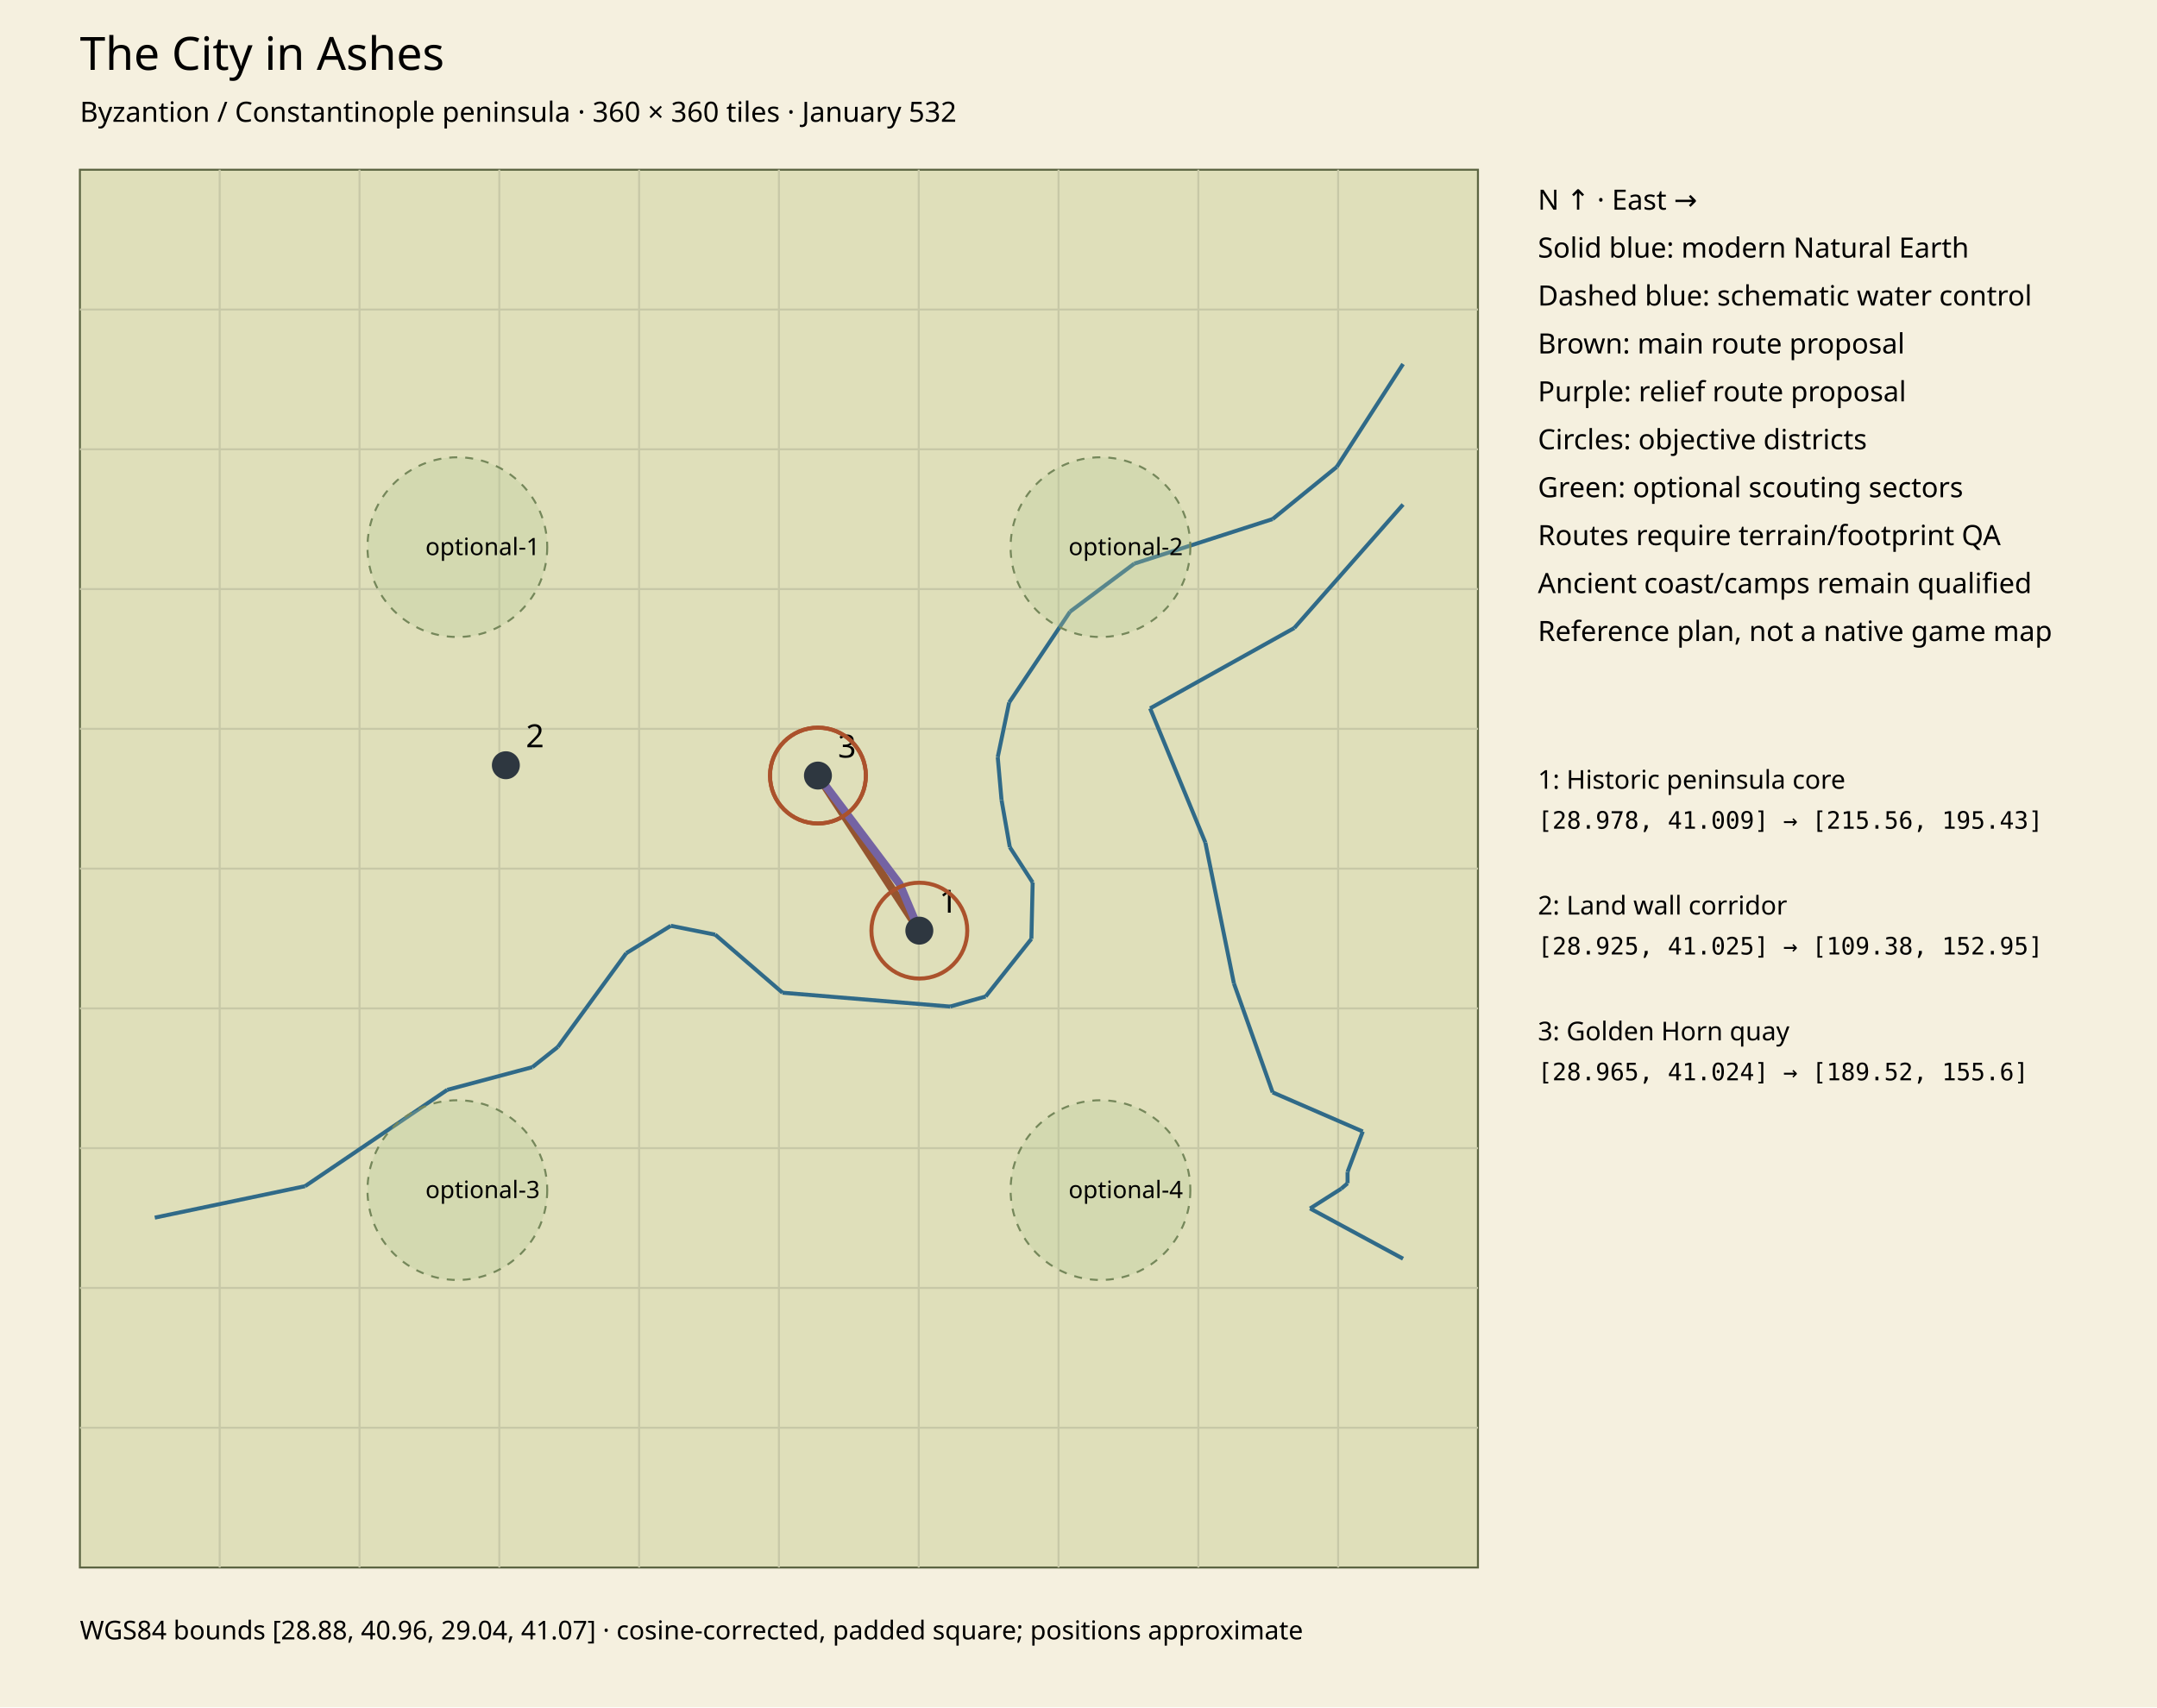
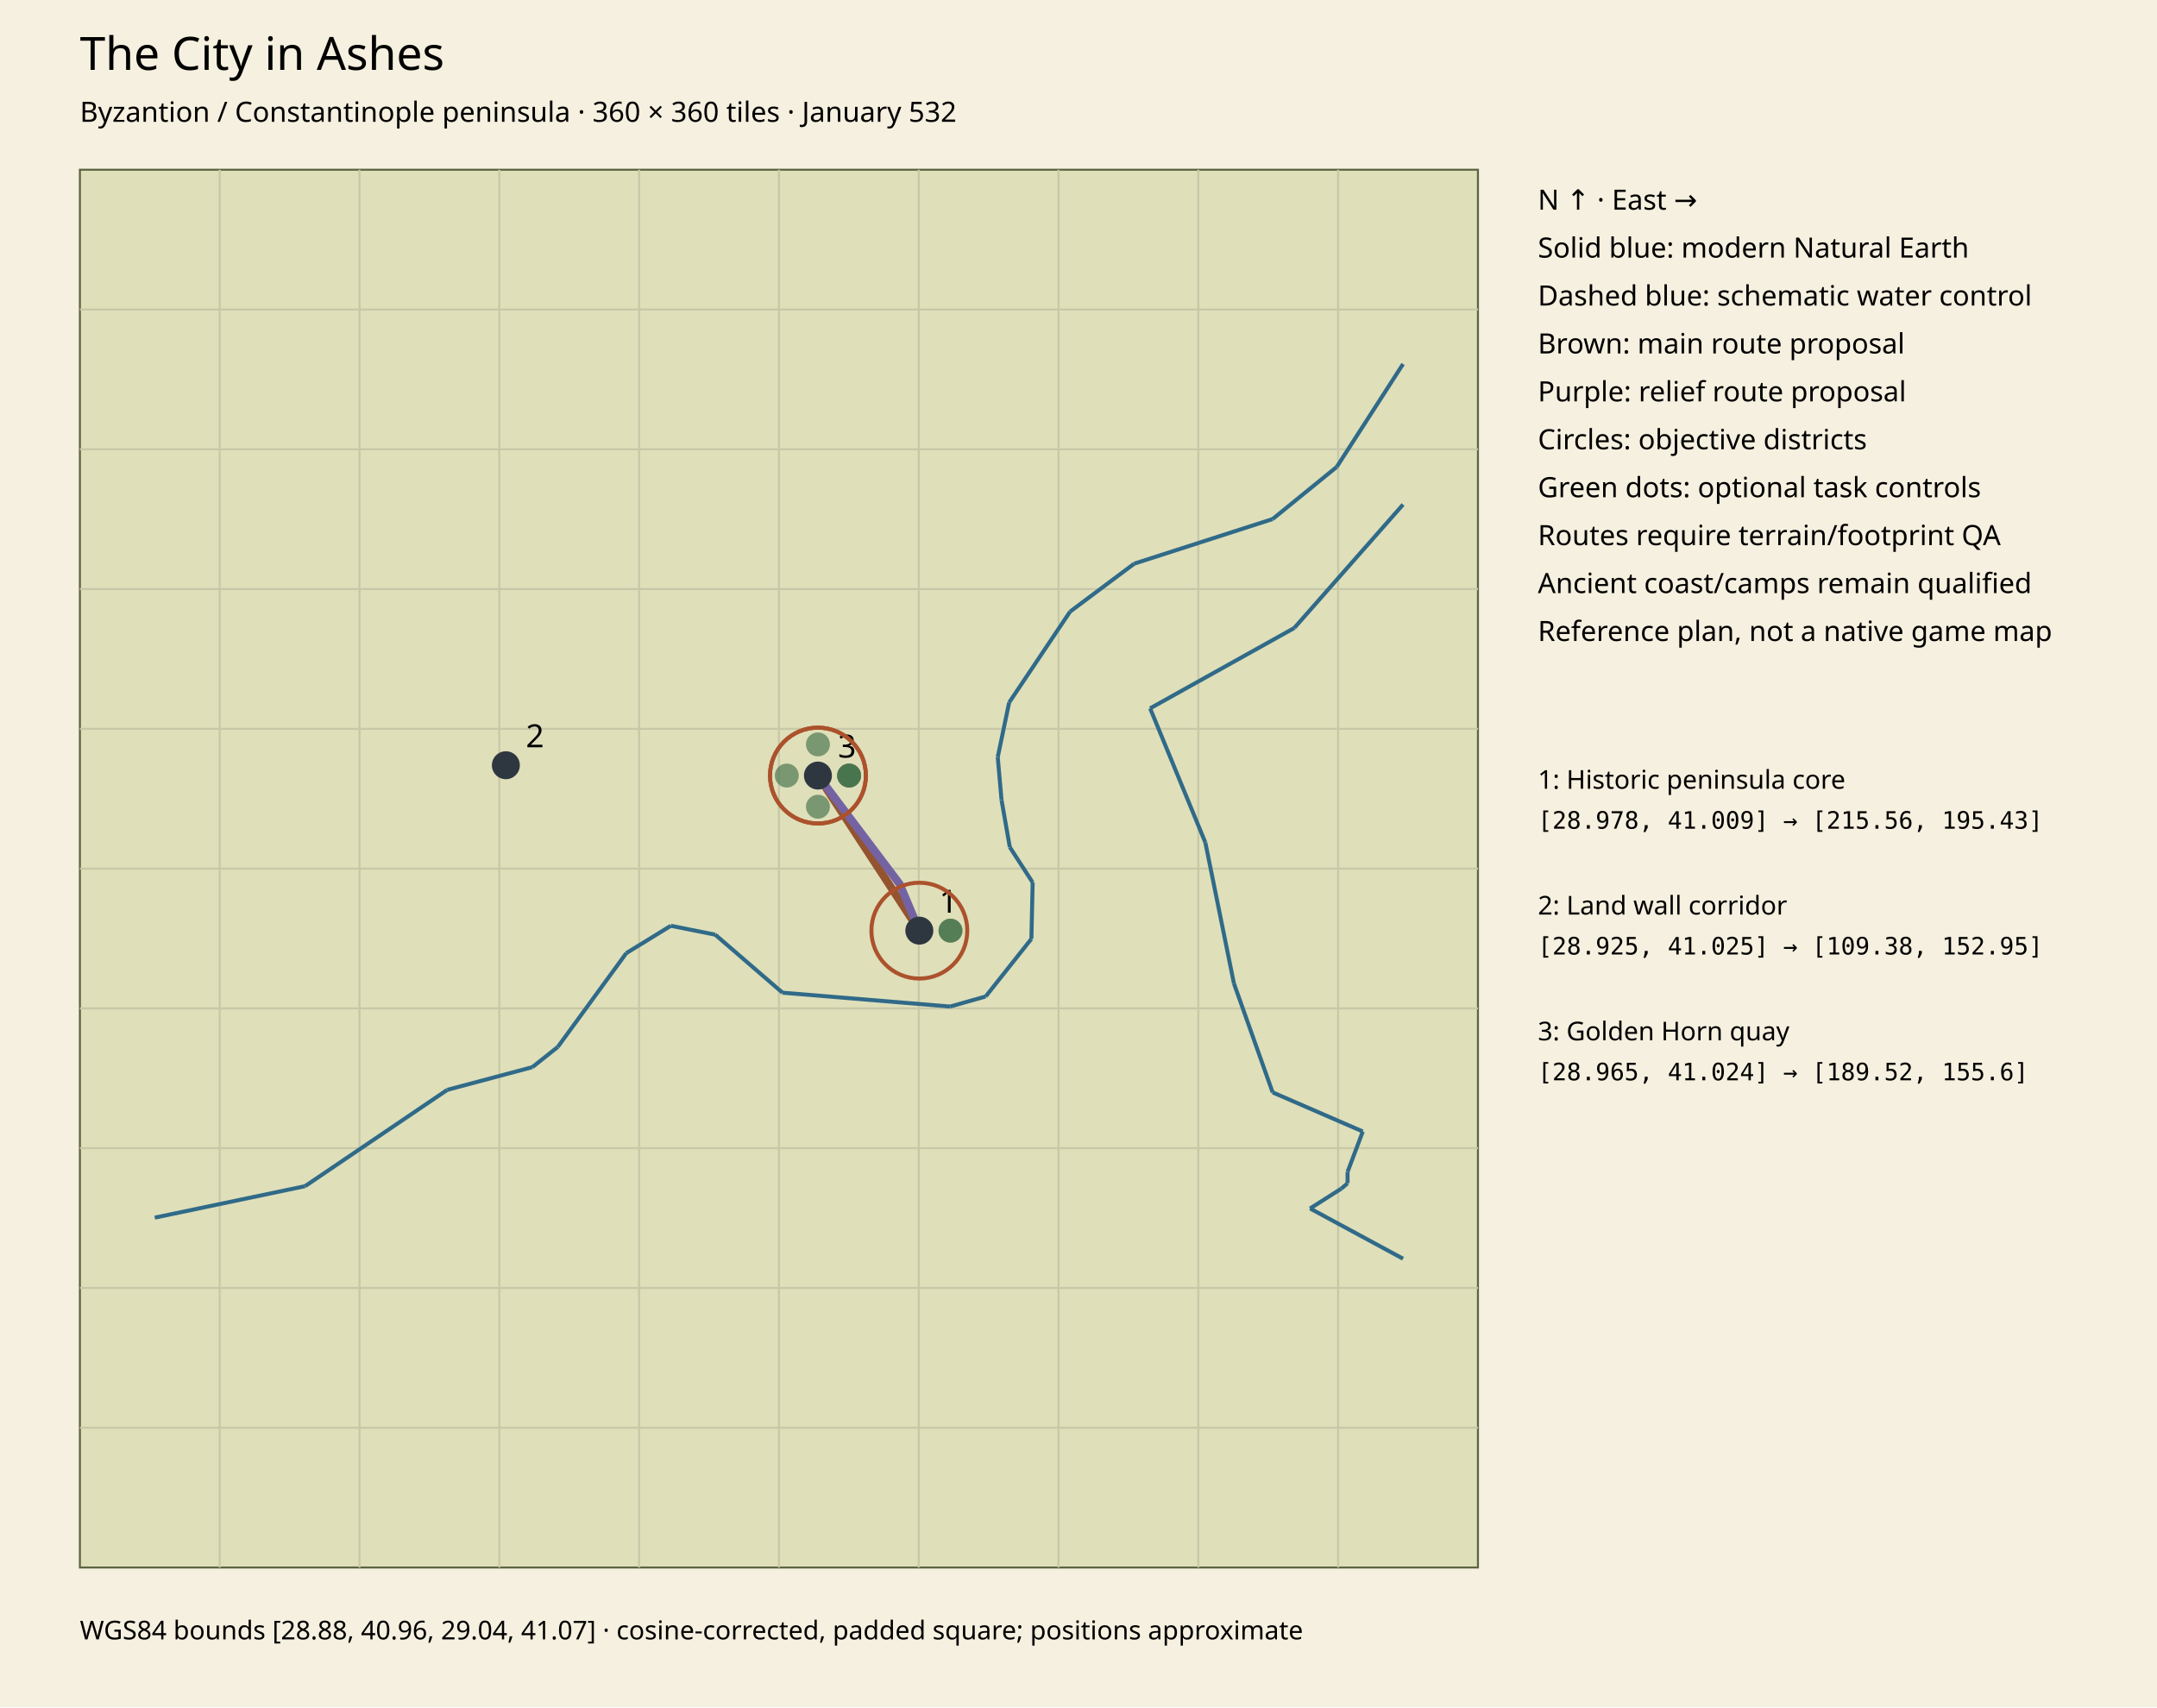
<svg xmlns="http://www.w3.org/2000/svg" viewBox="0 0 1080 855" role="img" aria-label="The City in Ashes: geographic design controls">
  <rect width="1080" height="855" fill="#f5f0df" />
  <text x="40" y="35" font-family="sans-serif" font-size="23">The City in Ashes</text>
  <text x="40" y="61" font-family="sans-serif" font-size="14">Byzantion / Constantinople peninsula · 360 × 360 tiles · January 532</text>
  <rect x="40" y="85" width="700" height="700" fill="#dfdfba" stroke="#5c6542" />
  <path d="M 110 85 V785 M40 155 H740" stroke="#c7c8a7" fill="none" />
  <path d="M 180 85 V785 M40 225 H740" stroke="#c7c8a7" fill="none" />
  <path d="M 250 85 V785 M40 295 H740" stroke="#c7c8a7" fill="none" />
  <path d="M 320 85 V785 M40 365 H740" stroke="#c7c8a7" fill="none" />
  <path d="M 390 85 V785 M40 435 H740" stroke="#c7c8a7" fill="none" />
  <path d="M 460 85 V785 M40 505 H740" stroke="#c7c8a7" fill="none" />
  <path d="M 530 85 V785 M40 575 H740" stroke="#c7c8a7" fill="none" />
  <path d="M 600 85 V785 M40 645 H740" stroke="#c7c8a7" fill="none" />
  <path d="M 670 85 V785 M40 715 H740" stroke="#c7c8a7" fill="none" />
  <polyline points="702.50,182.30 669.32,233.81" fill="none" stroke="#306a88" stroke-width="2" />
  <polyline points="669.32,233.81 637.20,259.94" fill="none" stroke="#306a88" stroke-width="2" />
  <polyline points="637.20,259.94 567.91,282.27" fill="none" stroke="#306a88" stroke-width="2" />
  <polyline points="567.91,282.27 535.79,306.29" fill="none" stroke="#306a88" stroke-width="2" />
  <polyline points="535.79,306.29 505.28,351.80" fill="none" stroke="#306a88" stroke-width="2" />
  <polyline points="505.28,351.80 499.56,379.18" fill="none" stroke="#306a88" stroke-width="2" />
  <polyline points="499.56,379.18 501.47,400.66" fill="none" stroke="#306a88" stroke-width="2" />
  <polyline points="501.47,400.66 505.61,424.26" fill="none" stroke="#306a88" stroke-width="2" />
  <polyline points="505.61,424.26 517.05,441.94" fill="none" stroke="#306a88" stroke-width="2" />
  <polyline points="517.05,441.94 516.41,470.18" fill="none" stroke="#306a88" stroke-width="2" />
  <polyline points="516.41,470.18 493.52,499.03" fill="none" stroke="#306a88" stroke-width="2" />
  <polyline points="493.52,499.03 475.72,504.08" fill="none" stroke="#306a88" stroke-width="2" />
  <polyline points="475.72,504.08 391.79,497.14" fill="none" stroke="#306a88" stroke-width="2" />
  <polyline points="391.79,497.14 358.10,468.07" fill="none" stroke="#306a88" stroke-width="2" />
  <polyline points="358.10,468.07 335.85,463.64" fill="none" stroke="#306a88" stroke-width="2" />
  <polyline points="335.85,463.64 313.58,477.33" fill="none" stroke="#306a88" stroke-width="2" />
  <polyline points="313.58,477.33 279.27,524.32" fill="none" stroke="#306a88" stroke-width="2" />
  <polyline points="279.27,524.32 266.55,534.42" fill="none" stroke="#306a88" stroke-width="2" />
  <polyline points="266.55,534.42 223.95,545.79" fill="none" stroke="#306a88" stroke-width="2" />
  <polyline points="223.95,545.79 152.74,594.03" fill="none" stroke="#306a88" stroke-width="2" />
  <polyline points="152.74,594.03 77.50,609.79" fill="none" stroke="#306a88" stroke-width="2" />
  <polyline points="702.50,252.67 648.03,314.50" fill="none" stroke="#306a88" stroke-width="2" />
  <polyline points="648.03,314.50 575.86,354.74" fill="none" stroke="#306a88" stroke-width="2" />
  <polyline points="575.86,354.74 603.51,421.94" fill="none" stroke="#306a88" stroke-width="2" />
  <polyline points="603.51,421.94 617.82,492.50" fill="none" stroke="#306a88" stroke-width="2" />
  <polyline points="617.82,492.50 637.20,547.06" fill="none" stroke="#306a88" stroke-width="2" />
  <polyline points="637.20,547.06 682.34,566.65" fill="none" stroke="#306a88" stroke-width="2" />
  <polyline points="682.34,566.65 674.72,586.87" fill="none" stroke="#306a88" stroke-width="2" />
  <polyline points="674.72,586.87 674.72,592.57" fill="none" stroke="#306a88" stroke-width="2" />
  <polyline points="674.72,592.57 671.54,595.30" fill="none" stroke="#306a88" stroke-width="2" />
  <polyline points="671.54,595.30 655.96,605.20" fill="none" stroke="#306a88" stroke-width="2" />
  <polyline points="655.96,605.20 702.50,630.36" fill="none" stroke="#306a88" stroke-width="2" />
  <polyline points="460.31,466.06 409.54,388.40 409.54,388.40" fill="none" stroke="#94542f" stroke-width="4" />
  <polyline points="460.31,466.06 450.52,442.82 409.54,388.40 409.54,388.40" fill="none" stroke="#7463a3" stroke-width="4" />
-   <circle cx="229.00" cy="274.00" r="45" fill="#b6c997" fill-opacity=".3" stroke="#75875a" stroke-dasharray="4 4" />
-   <text x="213.00" y="278.00" font-family="sans-serif" font-size="12">optional-1</text>
-   <circle cx="551.00" cy="274.00" r="45" fill="#b6c997" fill-opacity=".3" stroke="#75875a" stroke-dasharray="4 4" />
-   <text x="535.00" y="278.00" font-family="sans-serif" font-size="12">optional-2</text>
-   <circle cx="229.00" cy="596.00" r="45" fill="#b6c997" fill-opacity=".3" stroke="#75875a" stroke-dasharray="4 4" />
-   <text x="213.00" y="600.00" font-family="sans-serif" font-size="12">optional-3</text>
-   <circle cx="551.00" cy="596.00" r="45" fill="#b6c997" fill-opacity=".3" stroke="#75875a" stroke-dasharray="4 4" />
-   <text x="535.00" y="600.00" font-family="sans-serif" font-size="12">optional-4</text>
+   <circle cx="475.91" cy="466.06" r="6" fill="#43714b" fill-opacity=".65" />
+   <circle cx="393.94" cy="388.40" r="6" fill="#43714b" fill-opacity=".65" />
+   <circle cx="425.14" cy="388.40" r="6" fill="#43714b" fill-opacity=".65" />
+   <circle cx="475.91" cy="466.06" r="6" fill="#43714b" fill-opacity=".65" />
+   <circle cx="425.14" cy="388.40" r="6" fill="#43714b" fill-opacity=".65" />
+   <circle cx="425.14" cy="388.40" r="6" fill="#43714b" fill-opacity=".65" />
+   <circle cx="409.54" cy="372.80" r="6" fill="#43714b" fill-opacity=".65" />
+   <circle cx="409.54" cy="404.00" r="6" fill="#43714b" fill-opacity=".65" />
  <circle cx="460.31" cy="466.06" r="7" fill="#2e3740" />
  <text x="470.31" y="457.06" font-family="sans-serif" font-size="16">1</text>
  <circle cx="253.28" cy="383.23" r="7" fill="#2e3740" />
  <text x="263.28" y="374.23" font-family="sans-serif" font-size="16">2</text>
  <circle cx="409.54" cy="388.40" r="7" fill="#2e3740" />
  <text x="419.54" y="379.40" font-family="sans-serif" font-size="16">3</text>
  <circle cx="460.31" cy="466.06" r="24" fill="none" stroke="#ab522c" stroke-width="2" />
  <circle cx="409.54" cy="388.40" r="24" fill="none" stroke="#ab522c" stroke-width="2" />
  <circle cx="409.54" cy="388.40" r="24" fill="none" stroke="#ab522c" stroke-width="2" />
  <text x="770" y="105" font-family="sans-serif" font-size="14">N ↑ · East →</text>
  <text x="770" y="129" font-family="sans-serif" font-size="14">Solid blue: modern Natural Earth</text>
  <text x="770" y="153" font-family="sans-serif" font-size="14">Dashed blue: schematic water control</text>
  <text x="770" y="177" font-family="sans-serif" font-size="14">Brown: main route proposal</text>
  <text x="770" y="201" font-family="sans-serif" font-size="14">Purple: relief route proposal</text>
  <text x="770" y="225" font-family="sans-serif" font-size="14">Circles: objective districts</text>
-   <text x="770" y="249" font-family="sans-serif" font-size="14">Green: optional scouting sectors</text>
+   <text x="770" y="249" font-family="sans-serif" font-size="14">Green dots: optional task controls</text>
  <text x="770" y="273" font-family="sans-serif" font-size="14">Routes require terrain/footprint QA</text>
  <text x="770" y="297" font-family="sans-serif" font-size="14">Ancient coast/camps remain qualified</text>
  <text x="770" y="321" font-family="sans-serif" font-size="14">Reference plan, not a native game map</text>
  <text x="770" y="395" font-family="sans-serif" font-size="13">1: Historic peninsula core</text>
  <text x="770" y="415" font-family="monospace" font-size="12">[28.978, 41.009] → [215.56, 195.43]</text>
  <text x="770" y="458" font-family="sans-serif" font-size="13">2: Land wall corridor</text>
  <text x="770" y="478" font-family="monospace" font-size="12">[28.925, 41.025] → [109.38, 152.95]</text>
  <text x="770" y="521" font-family="sans-serif" font-size="13">3: Golden Horn quay</text>
  <text x="770" y="541" font-family="monospace" font-size="12">[28.965, 41.024] → [189.52, 155.6]</text>
  <text x="40" y="821" font-family="sans-serif" font-size="13">WGS84 bounds [28.88, 40.96, 29.04, 41.07] · cosine-corrected, padded square; positions approximate</text>
</svg>
